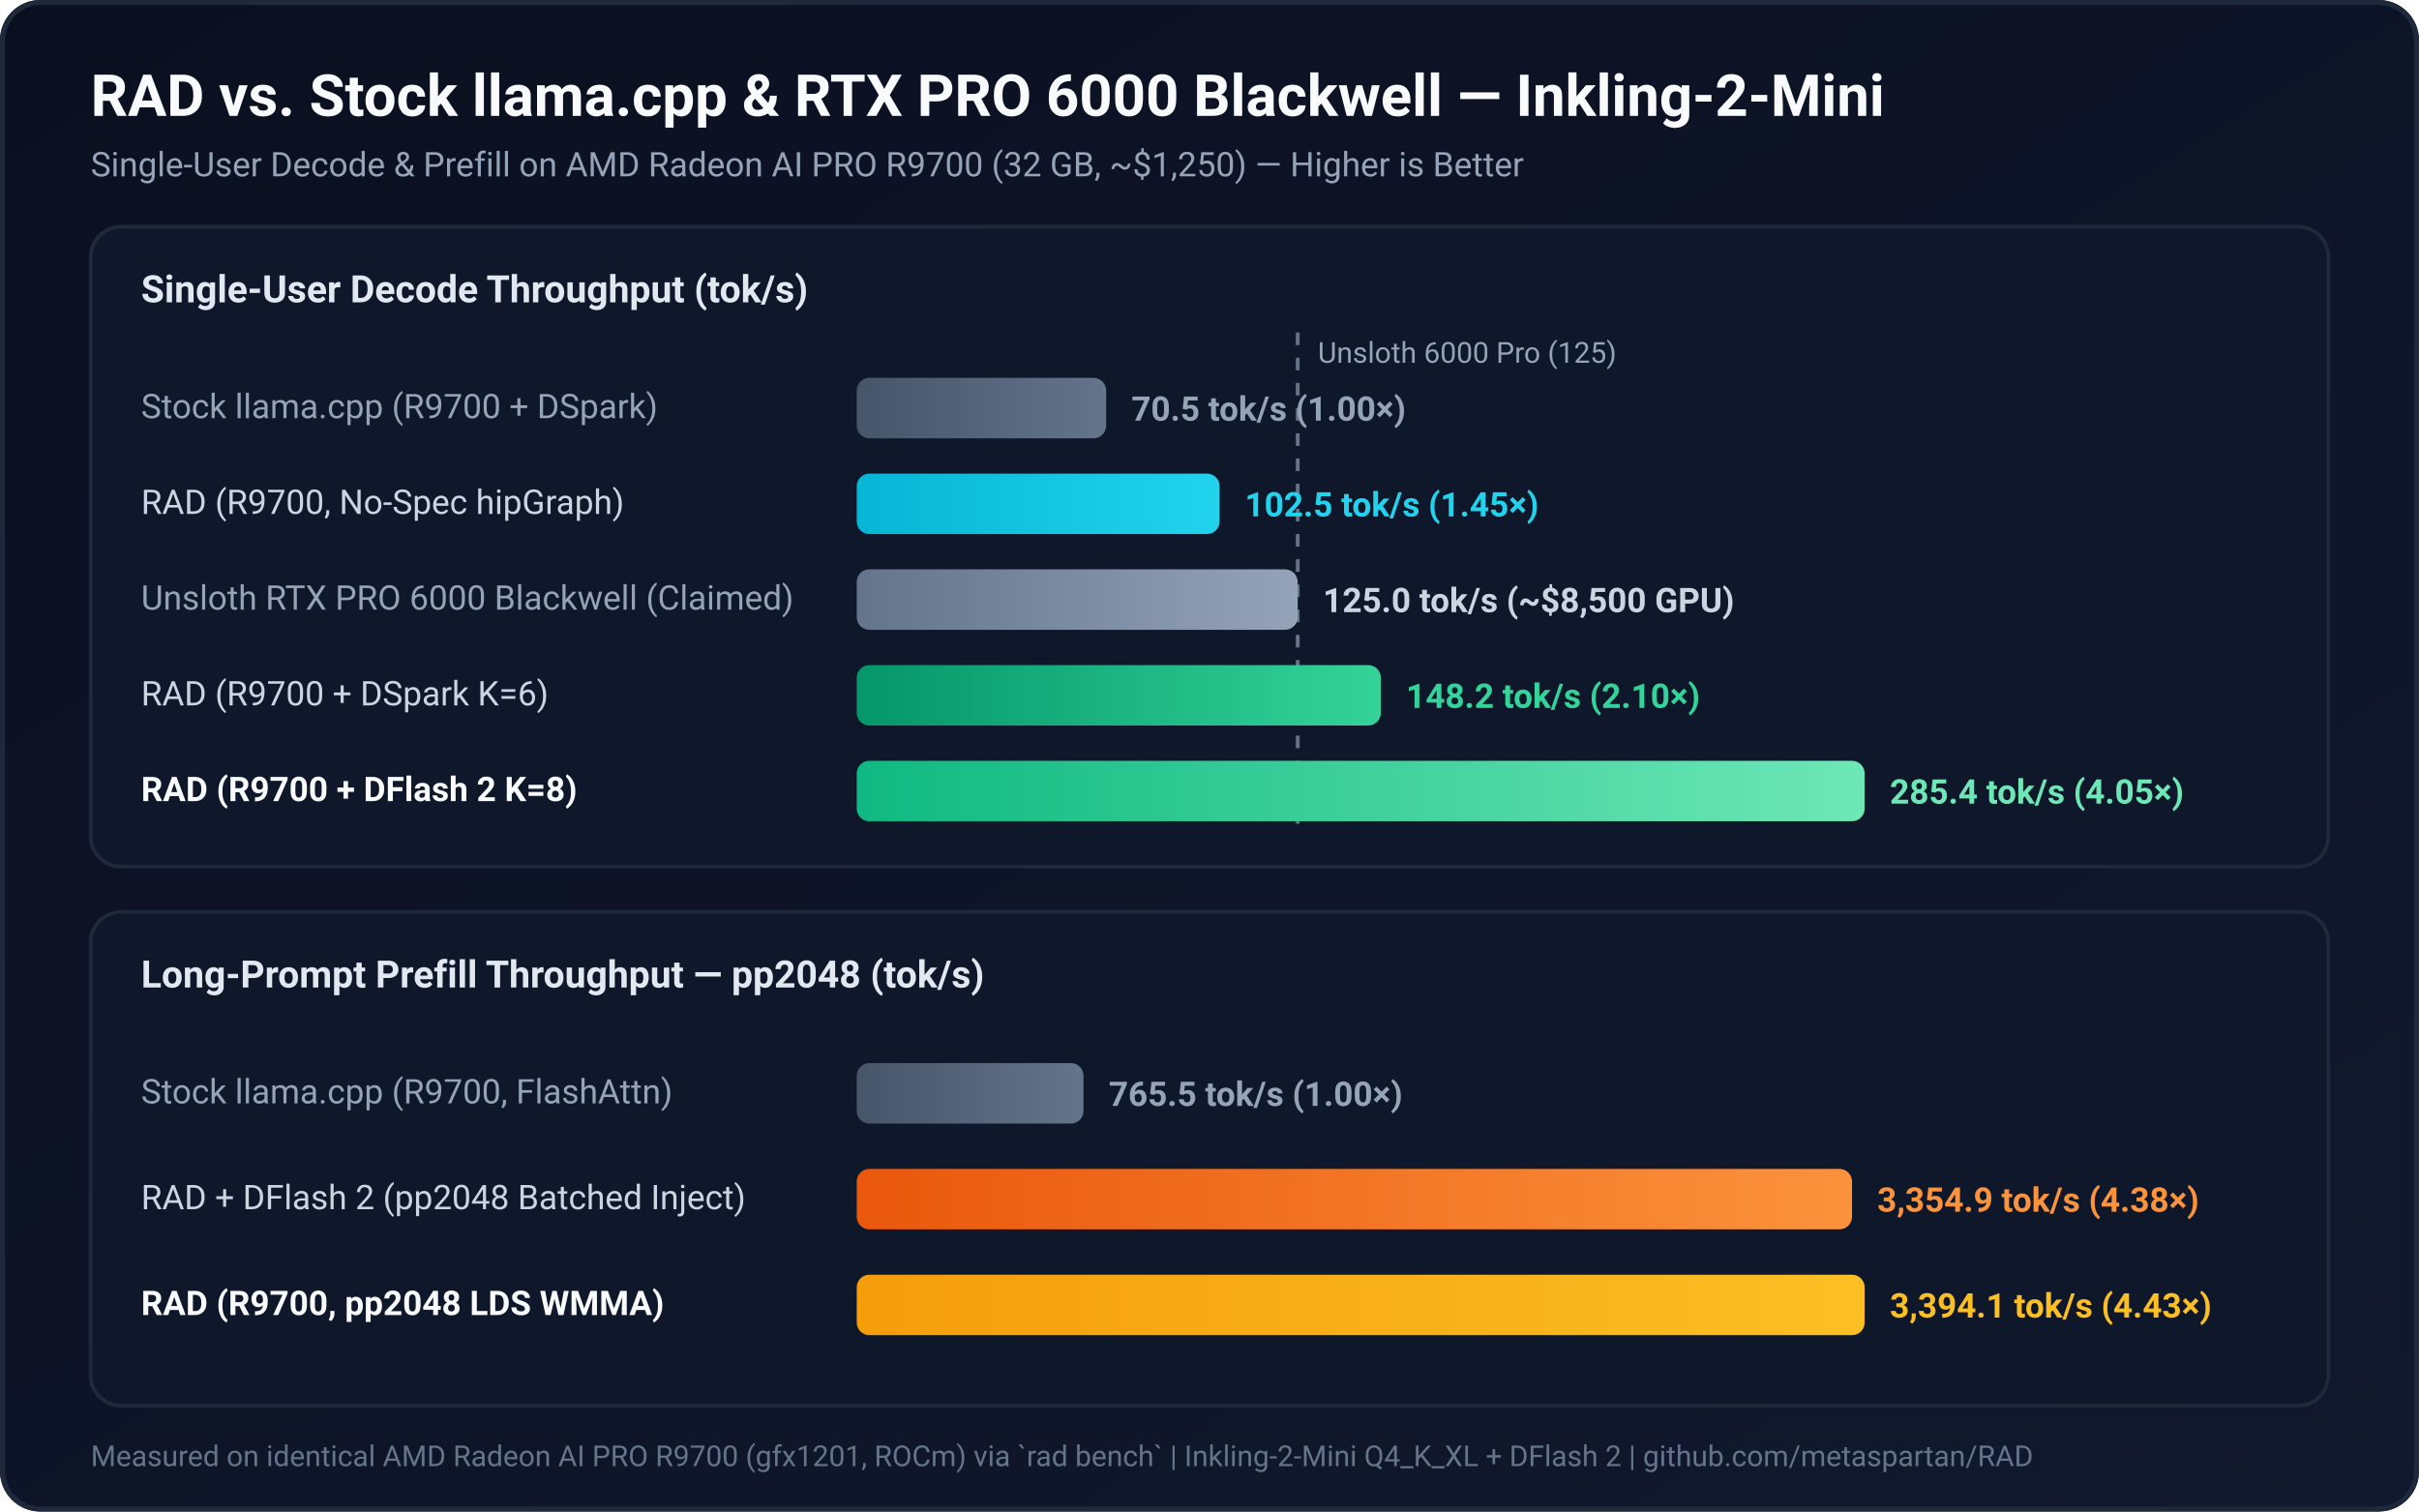
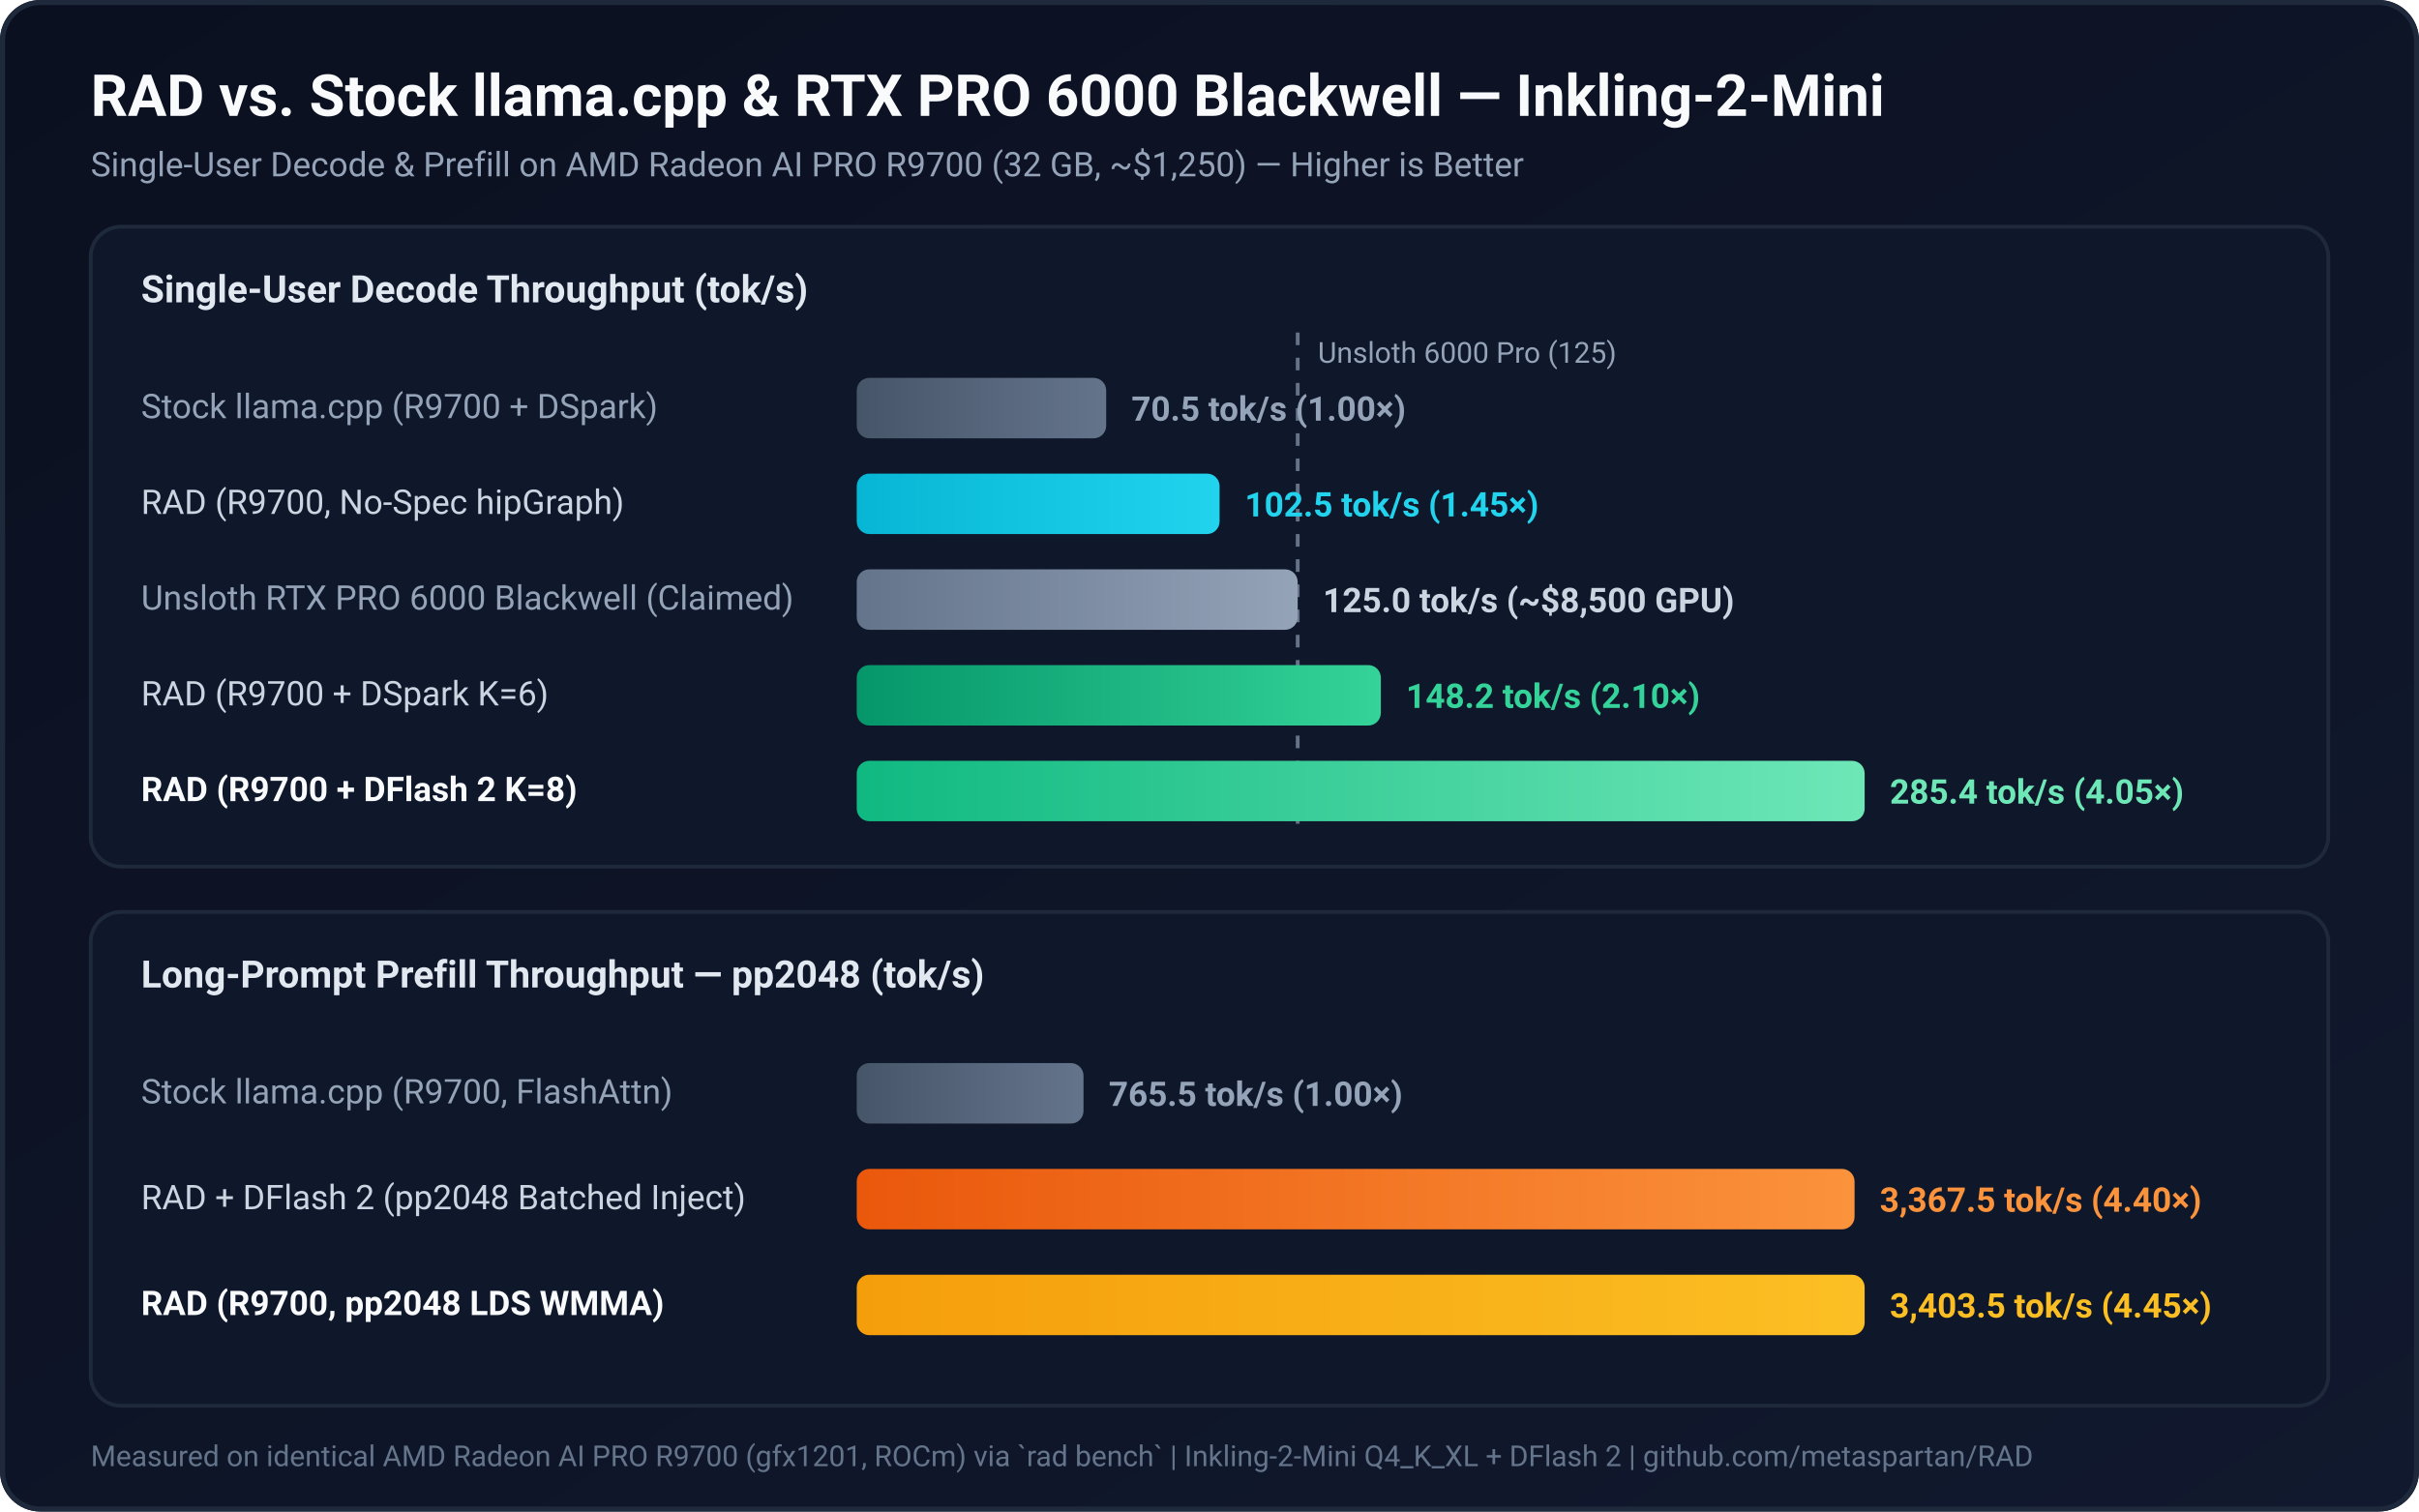
<svg xmlns="http://www.w3.org/2000/svg" viewBox="0 0 960 600" width="960" height="600">
  <defs>
    <linearGradient id="bg" x1="0" y1="0" x2="1" y2="1">
      <stop offset="0%" stop-color="#0b1020" />
      <stop offset="100%" stop-color="#11192e" />
    </linearGradient>
    <linearGradient id="emeraldGrad" x1="0" y1="0" x2="1" y2="0">
      <stop offset="0%" stop-color="#059669" />
      <stop offset="100%" stop-color="#34d399" />
    </linearGradient>
    <linearGradient id="greenGrad" x1="0" y1="0" x2="1" y2="0">
      <stop offset="0%" stop-color="#10b981" />
      <stop offset="100%" stop-color="#6ee7b7" />
    </linearGradient>
    <linearGradient id="cyanGrad" x1="0" y1="0" x2="1" y2="0">
      <stop offset="0%" stop-color="#06b6d4" />
      <stop offset="100%" stop-color="#22d3ee" />
    </linearGradient>
    <linearGradient id="amberGrad" x1="0" y1="0" x2="1" y2="0">
      <stop offset="0%" stop-color="#f59e0b" />
      <stop offset="100%" stop-color="#fbbf24" />
    </linearGradient>
    <linearGradient id="orangeGrad" x1="0" y1="0" x2="1" y2="0">
      <stop offset="0%" stop-color="#ea580c" />
      <stop offset="100%" stop-color="#fb923c" />
    </linearGradient>
    <linearGradient id="slateGrad" x1="0" y1="0" x2="1" y2="0">
      <stop offset="0%" stop-color="#475569" />
      <stop offset="100%" stop-color="#64748b" />
    </linearGradient>
    <linearGradient id="mutedGrad" x1="0" y1="0" x2="1" y2="0">
      <stop offset="0%" stop-color="#64748b" />
      <stop offset="100%" stop-color="#94a3b8" />
    </linearGradient>
  </defs>
  <rect width="960" height="600" rx="16" fill="url(#bg)" />
  <rect x="1" y="1" width="958" height="598" rx="15" fill="none" stroke="#1e293b" stroke-width="2" />
  <text x="36" y="46" font-family="system-ui, -apple-system, Segoe UI, Roboto, sans-serif" font-size="23" font-weight="700" fill="#f8fafc">RAD vs. Stock llama.cpp &amp; RTX PRO 6000 Blackwell — Inkling-2-Mini</text>
  <text x="36" y="70" font-family="system-ui, -apple-system, Segoe UI, Roboto, sans-serif" font-size="13.5" fill="#94a3b8">Single-User Decode &amp; Prefill on AMD Radeon AI PRO R9700 (32 GB, ~$1,250) — Higher is Better</text>
  <rect x="36" y="90" width="888" height="254" rx="12" fill="#0f172a" stroke="#1e293b" stroke-width="1.5" />
  <text x="56" y="120" font-family="system-ui, -apple-system, Segoe UI, Roboto, sans-serif" font-size="15" font-weight="700" fill="#e2e8f0">Single-User Decode Throughput (tok/s)</text>
  <line x1="515" y1="132" x2="515" y2="328" stroke="#94a3b8" stroke-width="1.5" stroke-dasharray="5,5" opacity="0.65" />
  <text x="523" y="144" font-family="system-ui, -apple-system, Segoe UI, Roboto, sans-serif" font-size="11.5" fill="#94a3b8">Unsloth 6000 Pro (125)</text>
  <text x="56" y="166" font-family="system-ui, -apple-system, Segoe UI, Roboto, sans-serif" font-size="13.5" fill="#94a3b8">Stock llama.cpp (R9700 + DSpark)</text>
  <rect x="340" y="150" width="99" height="24" rx="5" fill="url(#slateGrad)" />
  <text x="449" y="167" font-family="system-ui, -apple-system, Segoe UI, Roboto, sans-serif" font-size="13.5" font-weight="700" fill="#94a3b8">70.5 tok/s (1.00×)</text>
  <text x="56" y="204" font-family="system-ui, -apple-system, Segoe UI, Roboto, sans-serif" font-size="13.5" fill="#cbd5e1">RAD (R9700, No-Spec hipGraph)</text>
  <rect x="340" y="188" width="144" height="24" rx="5" fill="url(#cyanGrad)" />
  <text x="494" y="205" font-family="system-ui, -apple-system, Segoe UI, Roboto, sans-serif" font-size="13.5" font-weight="700" fill="#22d3ee">102.5 tok/s (1.45×)</text>
  <text x="56" y="242" font-family="system-ui, -apple-system, Segoe UI, Roboto, sans-serif" font-size="13.5" fill="#94a3b8">Unsloth RTX PRO 6000 Blackwell (Claimed)</text>
  <rect x="340" y="226" width="175" height="24" rx="5" fill="url(#mutedGrad)" />
  <text x="525" y="243" font-family="system-ui, -apple-system, Segoe UI, Roboto, sans-serif" font-size="13.5" font-weight="700" fill="#cbd5e1">125.0 tok/s (~$8,500 GPU)</text>
  <text x="56" y="280" font-family="system-ui, -apple-system, Segoe UI, Roboto, sans-serif" font-size="13.5" fill="#cbd5e1">RAD (R9700 + DSpark K=6)</text>
  <rect x="340" y="264" width="208" height="24" rx="5" fill="url(#emeraldGrad)" />
  <text x="558" y="281" font-family="system-ui, -apple-system, Segoe UI, Roboto, sans-serif" font-size="13.5" font-weight="700" fill="#34d399">148.2 tok/s (2.10×)</text>
  <text x="56" y="318" font-family="system-ui, -apple-system, Segoe UI, Roboto, sans-serif" font-size="13.5" font-weight="700" fill="#f8fafc">RAD (R9700 + DFlash 2 K=8)</text>
  <rect x="340" y="302" width="400" height="24" rx="5" fill="url(#greenGrad)" />
  <text x="750" y="319" font-family="system-ui, -apple-system, Segoe UI, Roboto, sans-serif" font-size="13.5" font-weight="700" fill="#6ee7b7">285.4 tok/s (4.05×)</text>
  <rect x="36" y="362" width="888" height="196" rx="12" fill="#0f172a" stroke="#1e293b" stroke-width="1.5" />
  <text x="56" y="392" font-family="system-ui, -apple-system, Segoe UI, Roboto, sans-serif" font-size="15" font-weight="700" fill="#e2e8f0">Long-Prompt Prefill Throughput — pp2048 (tok/s)</text>
  <text x="56" y="438" font-family="system-ui, -apple-system, Segoe UI, Roboto, sans-serif" font-size="13.5" fill="#94a3b8">Stock llama.cpp (R9700, FlashAttn)</text>
  <rect x="340" y="422" width="90" height="24" rx="5" fill="url(#slateGrad)" />
  <text x="440" y="439" font-family="system-ui, -apple-system, Segoe UI, Roboto, sans-serif" font-size="13.5" font-weight="700" fill="#94a3b8">765.5 tok/s (1.00×)</text>
  <text x="56" y="480" font-family="system-ui, -apple-system, Segoe UI, Roboto, sans-serif" font-size="13.5" fill="#cbd5e1">RAD + DFlash 2 (pp2048 Batched Inject)</text>
-   <rect x="340" y="464" width="395" height="24" rx="5" fill="url(#orangeGrad)" />
-   <text x="745" y="481" font-family="system-ui, -apple-system, Segoe UI, Roboto, sans-serif" font-size="13.5" font-weight="700" fill="#fb923c">3,354.9 tok/s (4.38×)</text>
+   <rect x="340" y="464" width="396" height="24" rx="5" fill="url(#orangeGrad)" />
+   <text x="746" y="481" font-family="system-ui, -apple-system, Segoe UI, Roboto, sans-serif" font-size="13.5" font-weight="700" fill="#fb923c">3,367.5 tok/s (4.40×)</text>
  <text x="56" y="522" font-family="system-ui, -apple-system, Segoe UI, Roboto, sans-serif" font-size="13.5" font-weight="700" fill="#f8fafc">RAD (R9700, pp2048 LDS WMMA)</text>
  <rect x="340" y="506" width="400" height="24" rx="5" fill="url(#amberGrad)" />
-   <text x="750" y="523" font-family="system-ui, -apple-system, Segoe UI, Roboto, sans-serif" font-size="13.5" font-weight="700" fill="#fbbf24">3,394.1 tok/s (4.43×)</text>
+   <text x="750" y="523" font-family="system-ui, -apple-system, Segoe UI, Roboto, sans-serif" font-size="13.5" font-weight="700" fill="#fbbf24">3,403.5 tok/s (4.45×)</text>
  <text x="36" y="582" font-family="system-ui, -apple-system, Segoe UI, Roboto, sans-serif" font-size="11.5" fill="#64748b">Measured on identical AMD Radeon AI PRO R9700 (gfx1201, ROCm) via `rad bench` | Inkling-2-Mini Q4_K_XL + DFlash 2 | github.com/metaspartan/RAD</text>
</svg>
